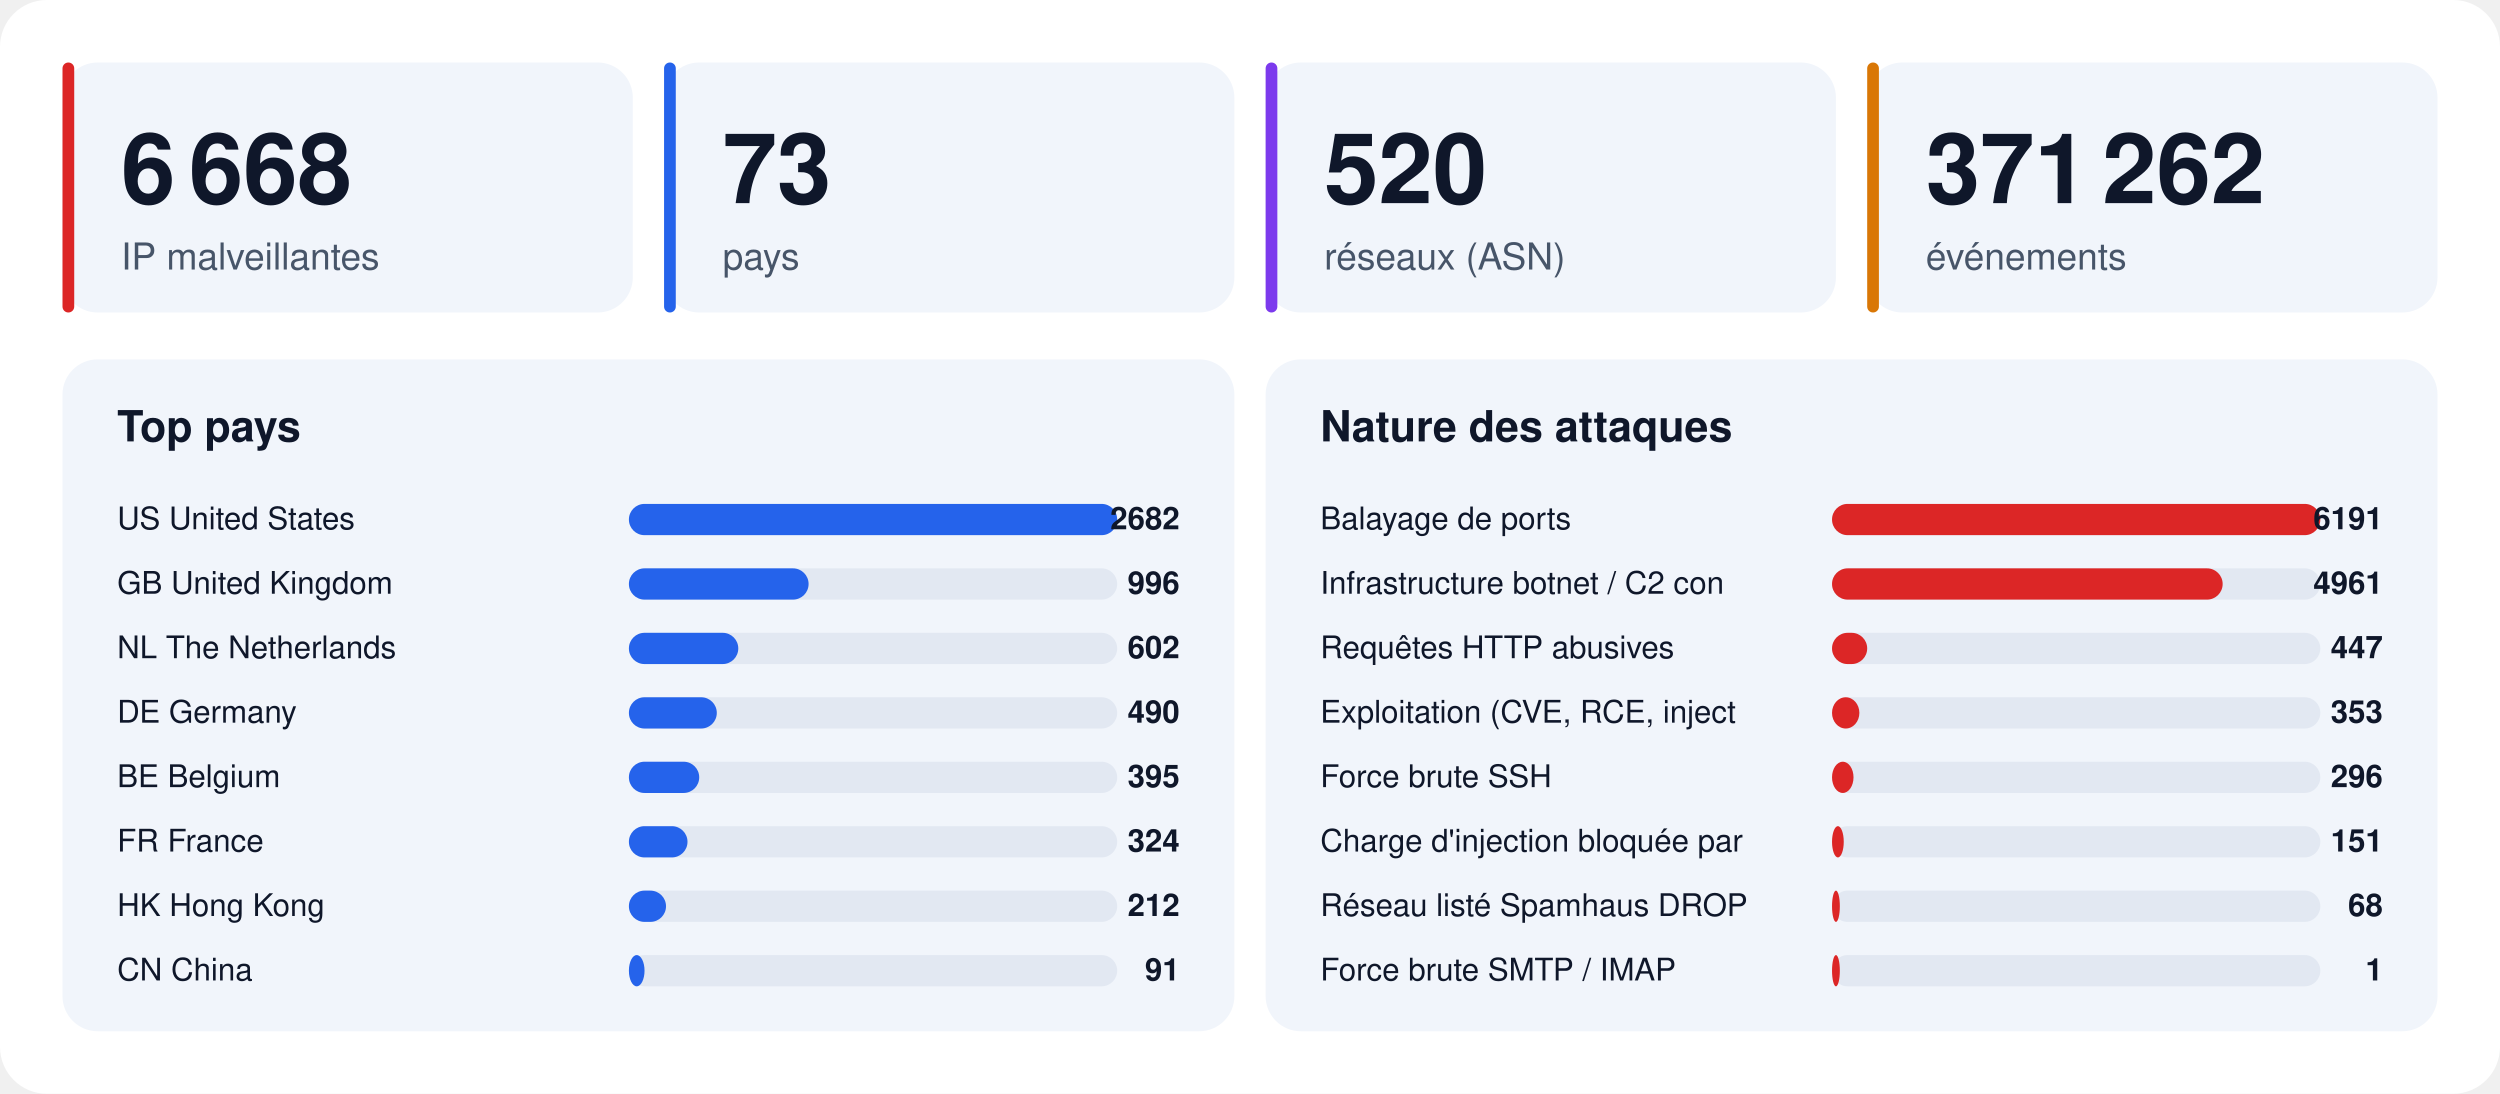
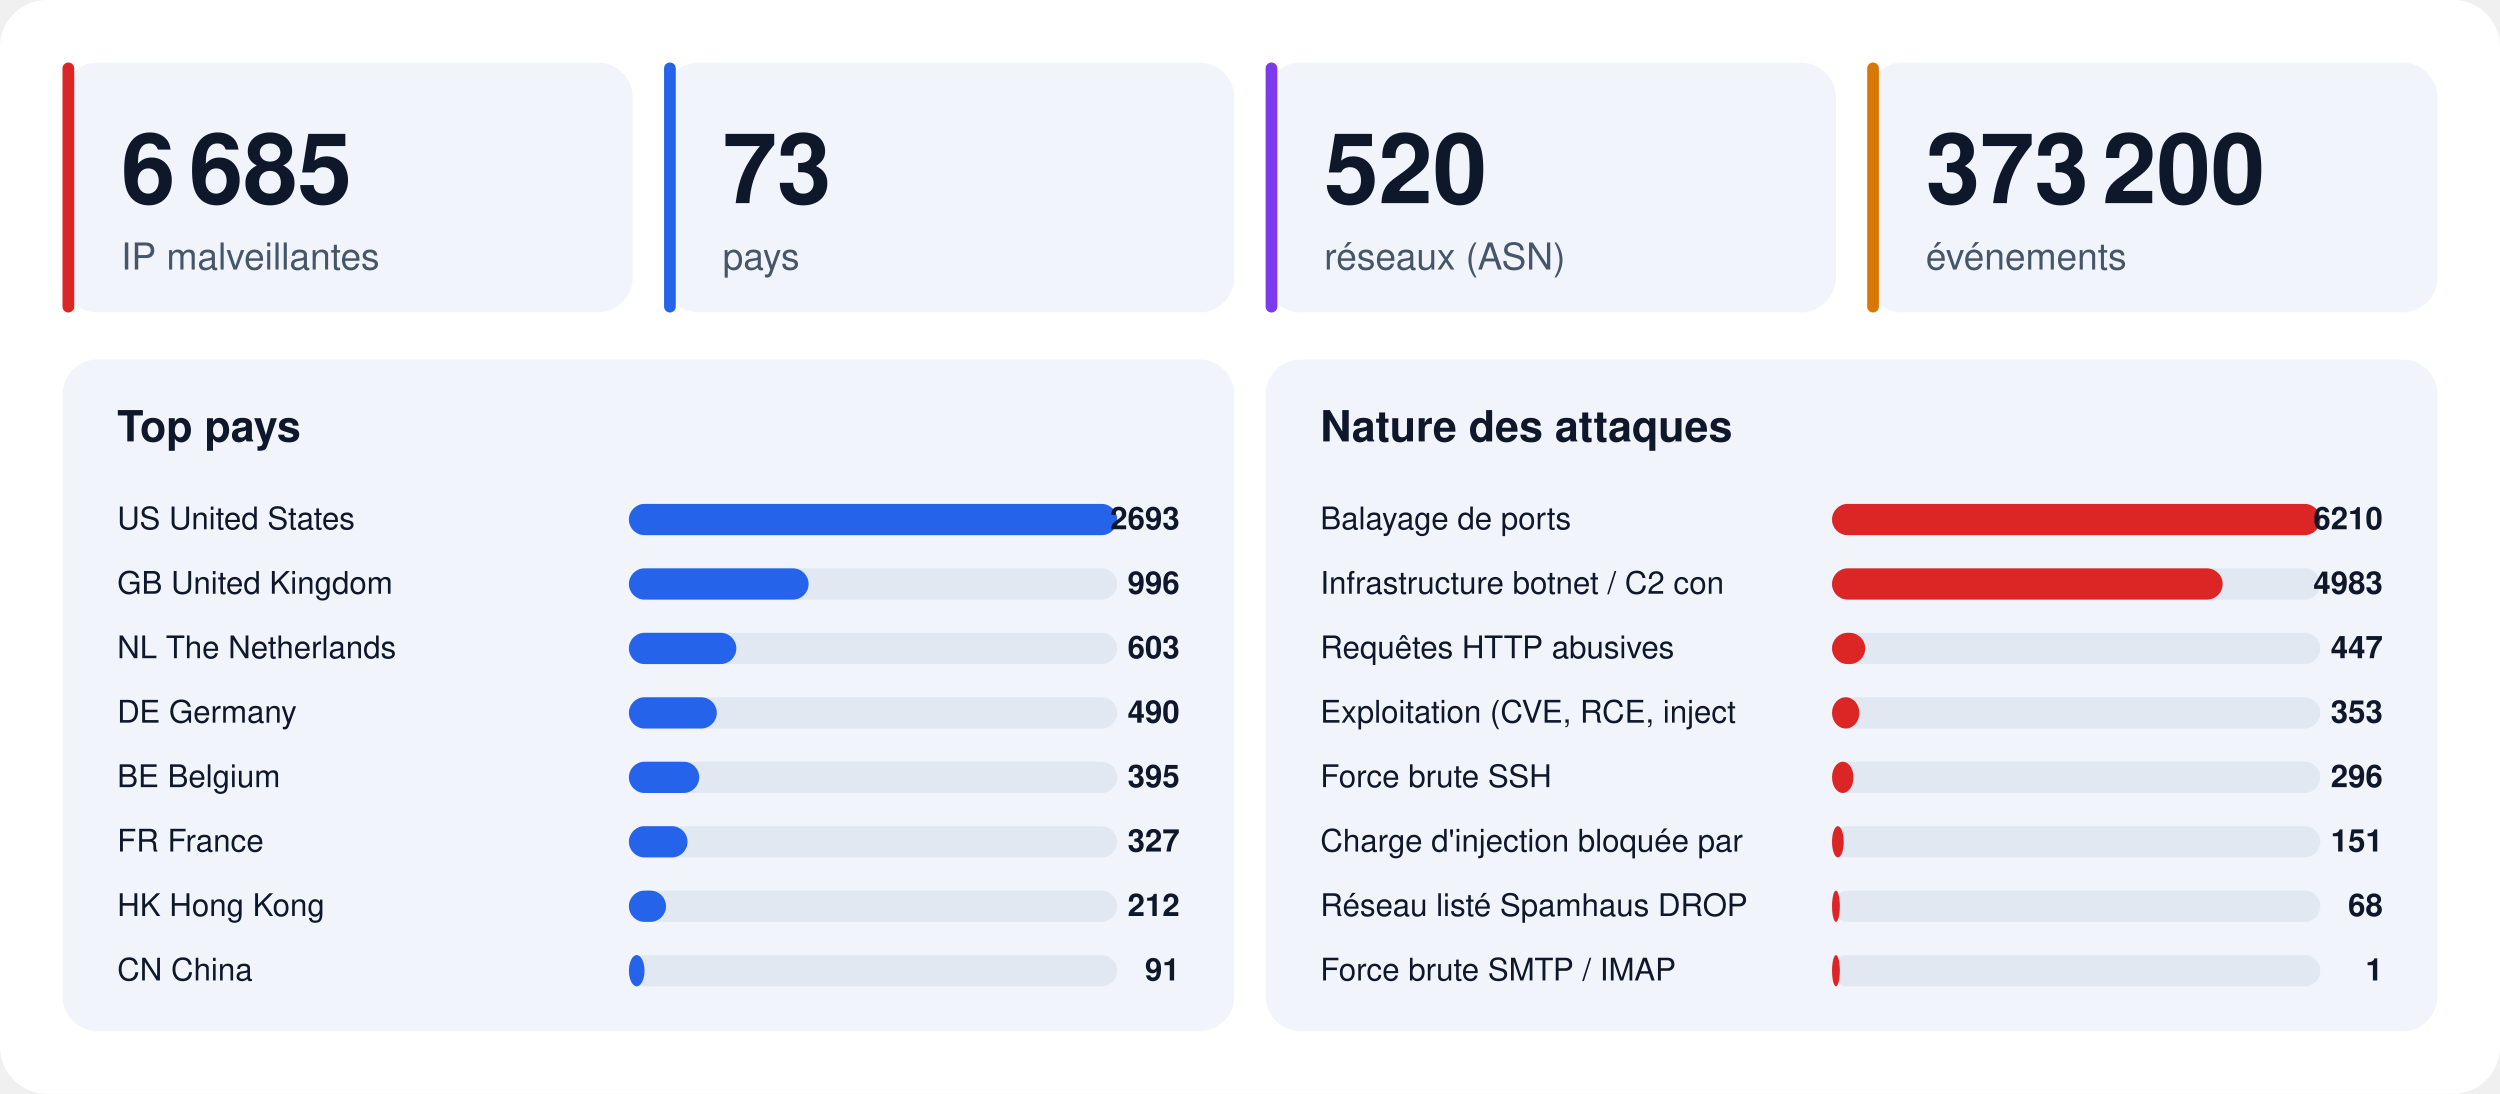
<svg xmlns="http://www.w3.org/2000/svg" width="1280" height="560" viewBox="0 0 1280 560" font-family="-apple-system,BlinkMacSystemFont,'Segoe UI',Helvetica,Arial,sans-serif">
  <rect width="1280" height="560" rx="24" fill="#ffffff" />
  <rect x="32" y="32" width="292" height="128" rx="18" fill="#f1f5fb" />
  <rect x="32" y="32" width="6" height="128" rx="3" fill="#dc2626" />
-   <text x="62" y="104" font-size="50" font-weight="800" fill="#0f172a">6 668</text>
+   <text x="62" y="104" font-size="50" font-weight="800" fill="#0f172a">6 685</text>
  <text x="62" y="138" font-size="19" fill="#475569">IP malveillantes</text>
  <rect x="340" y="32" width="292" height="128" rx="18" fill="#f1f5fb" />
  <rect x="340" y="32" width="6" height="128" rx="3" fill="#2563eb" />
  <text x="370" y="104" font-size="50" font-weight="800" fill="#0f172a">73</text>
  <text x="370" y="138" font-size="19" fill="#475569">pays</text>
  <rect x="648" y="32" width="292" height="128" rx="18" fill="#f1f5fb" />
  <rect x="648" y="32" width="6" height="128" rx="3" fill="#7c3aed" />
  <text x="678" y="104" font-size="50" font-weight="800" fill="#0f172a">520</text>
  <text x="678" y="138" font-size="19" fill="#475569">réseaux (ASN)</text>
  <rect x="956" y="32" width="292" height="128" rx="18" fill="#f1f5fb" />
  <rect x="956" y="32" width="6" height="128" rx="3" fill="#d97706" />
-   <text x="986" y="104" font-size="50" font-weight="800" fill="#0f172a">371 262</text>
+   <text x="986" y="104" font-size="50" font-weight="800" fill="#0f172a">373 200</text>
  <text x="986" y="138" font-size="19" fill="#475569">événements</text>
  <rect x="32" y="184" width="600" height="344" rx="18" fill="#f1f5fb" />
  <text x="60" y="226" font-size="22" font-weight="700" fill="#0f172a">Top pays</text>
  <text x="60" y="271" font-size="16" fill="#0f172a">US  United States</text>
  <rect x="322" y="258" width="250" height="16" rx="8" fill="#e2e8f2" />
  <rect x="322" y="258" width="250" height="16" rx="8" fill="#2563eb" />
-   <text x="604" y="271" font-size="16" font-weight="700" text-anchor="end" fill="#0f172a">2682</text>
+   <text x="604" y="271" font-size="16" font-weight="700" text-anchor="end" fill="#0f172a">2693</text>
  <text x="60" y="304" font-size="16" fill="#0f172a">GB  United Kingdom</text>
  <rect x="322" y="291" width="250" height="16" rx="8" fill="#e2e8f2" />
  <rect x="322" y="291" width="92" height="16" rx="8" fill="#2563eb" />
  <text x="604" y="304" font-size="16" font-weight="700" text-anchor="end" fill="#0f172a">996</text>
  <text x="60" y="337" font-size="16" fill="#0f172a">NL  The Netherlands</text>
  <rect x="322" y="324" width="250" height="16" rx="8" fill="#e2e8f2" />
-   <rect x="322" y="324" width="56" height="16" rx="8" fill="#2563eb" />
-   <text x="604" y="337" font-size="16" font-weight="700" text-anchor="end" fill="#0f172a">602</text>
+   <rect x="322" y="324" width="55" height="16" rx="8" fill="#2563eb" />
+   <text x="604" y="337" font-size="16" font-weight="700" text-anchor="end" fill="#0f172a">603</text>
  <text x="60" y="370" font-size="16" fill="#0f172a">DE  Germany</text>
  <rect x="322" y="357" width="250" height="16" rx="8" fill="#e2e8f2" />
  <rect x="322" y="357" width="45" height="16" rx="8" fill="#2563eb" />
  <text x="604" y="370" font-size="16" font-weight="700" text-anchor="end" fill="#0f172a">490</text>
  <text x="60" y="403" font-size="16" fill="#0f172a">BE  Belgium</text>
  <rect x="322" y="390" width="250" height="16" rx="8" fill="#e2e8f2" />
  <rect x="322" y="390" width="36" height="16" rx="8" fill="#2563eb" />
  <text x="604" y="403" font-size="16" font-weight="700" text-anchor="end" fill="#0f172a">395</text>
  <text x="60" y="436" font-size="16" fill="#0f172a">FR  France</text>
  <rect x="322" y="423" width="250" height="16" rx="8" fill="#e2e8f2" />
  <rect x="322" y="423" width="30" height="16" rx="8" fill="#2563eb" />
-   <text x="604" y="436" font-size="16" font-weight="700" text-anchor="end" fill="#0f172a">324</text>
+   <text x="604" y="436" font-size="16" font-weight="700" text-anchor="end" fill="#0f172a">327</text>
  <text x="60" y="469" font-size="16" fill="#0f172a">HK  Hong Kong</text>
  <rect x="322" y="456" width="250" height="16" rx="8" fill="#e2e8f2" />
  <rect x="322" y="456" width="19" height="16" rx="8" fill="#2563eb" />
  <text x="604" y="469" font-size="16" font-weight="700" text-anchor="end" fill="#0f172a">212</text>
  <text x="60" y="502" font-size="16" fill="#0f172a">CN  China</text>
  <rect x="322" y="489" width="250" height="16" rx="8" fill="#e2e8f2" />
  <rect x="322" y="489" width="8" height="16" rx="8" fill="#2563eb" />
  <text x="604" y="502" font-size="16" font-weight="700" text-anchor="end" fill="#0f172a">91</text>
  <rect x="648" y="184" width="600" height="344" rx="18" fill="#f1f5fb" />
  <text x="676" y="226" font-size="22" font-weight="700" fill="#0f172a">Nature des attaques</text>
  <text x="676" y="271" font-size="16" fill="#0f172a">Balayage de ports</text>
  <rect x="938" y="258" width="250" height="16" rx="8" fill="#e2e8f2" />
  <rect x="938" y="258" width="250" height="16" rx="8" fill="#dc2626" />
-   <text x="1220" y="271" font-size="16" font-weight="700" text-anchor="end" fill="#0f172a">6191</text>
+   <text x="1220" y="271" font-size="16" font-weight="700" text-anchor="end" fill="#0f172a">6210</text>
  <text x="676" y="304" font-size="16" fill="#0f172a">Infrastructure botnet / C2 con</text>
  <rect x="938" y="291" width="250" height="16" rx="8" fill="#e2e8f2" />
  <rect x="938" y="291" width="200" height="16" rx="8" fill="#dc2626" />
-   <text x="1220" y="304" font-size="16" font-weight="700" text-anchor="end" fill="#0f172a">4961</text>
+   <text x="1220" y="304" font-size="16" font-weight="700" text-anchor="end" fill="#0f172a">4983</text>
  <text x="676" y="337" font-size="16" fill="#0f172a">Requêtes HTTP abusives</text>
  <rect x="938" y="324" width="250" height="16" rx="8" fill="#e2e8f2" />
-   <rect x="938" y="324" width="18" height="16" rx="8" fill="#dc2626" />
+   <rect x="938" y="324" width="17" height="16" rx="8" fill="#dc2626" />
  <text x="1220" y="337" font-size="16" font-weight="700" text-anchor="end" fill="#0f172a">447</text>
  <text x="676" y="370" font-size="16" fill="#0f172a">Exploitation (CVE, RCE, inject</text>
  <rect x="938" y="357" width="250" height="16" rx="8" fill="#e2e8f2" />
  <rect x="938" y="357" width="14" height="16" rx="8" fill="#dc2626" />
  <text x="1220" y="370" font-size="16" font-weight="700" text-anchor="end" fill="#0f172a">353</text>
  <text x="676" y="403" font-size="16" fill="#0f172a">Force brute SSH</text>
  <rect x="938" y="390" width="250" height="16" rx="8" fill="#e2e8f2" />
  <rect x="938" y="390" width="11" height="16" rx="8" fill="#dc2626" />
  <text x="1220" y="403" font-size="16" font-weight="700" text-anchor="end" fill="#0f172a">296</text>
  <text x="676" y="436" font-size="16" fill="#0f172a">Charge d'injection bloquée par</text>
  <rect x="938" y="423" width="250" height="16" rx="8" fill="#e2e8f2" />
  <rect x="938" y="423" width="6" height="16" rx="8" fill="#dc2626" />
  <text x="1220" y="436" font-size="16" font-weight="700" text-anchor="end" fill="#0f172a">151</text>
  <text x="676" y="469" font-size="16" fill="#0f172a">Réseau listé Spamhaus DROP</text>
  <rect x="938" y="456" width="250" height="16" rx="8" fill="#e2e8f2" />
  <rect x="938" y="456" width="4" height="16" rx="8" fill="#dc2626" />
  <text x="1220" y="469" font-size="16" font-weight="700" text-anchor="end" fill="#0f172a">68</text>
  <text x="676" y="502" font-size="16" fill="#0f172a">Force brute SMTP / IMAP</text>
  <rect x="938" y="489" width="250" height="16" rx="8" fill="#e2e8f2" />
  <rect x="938" y="489" width="4" height="16" rx="8" fill="#dc2626" />
  <text x="1220" y="502" font-size="16" font-weight="700" text-anchor="end" fill="#0f172a">1</text>
</svg>
